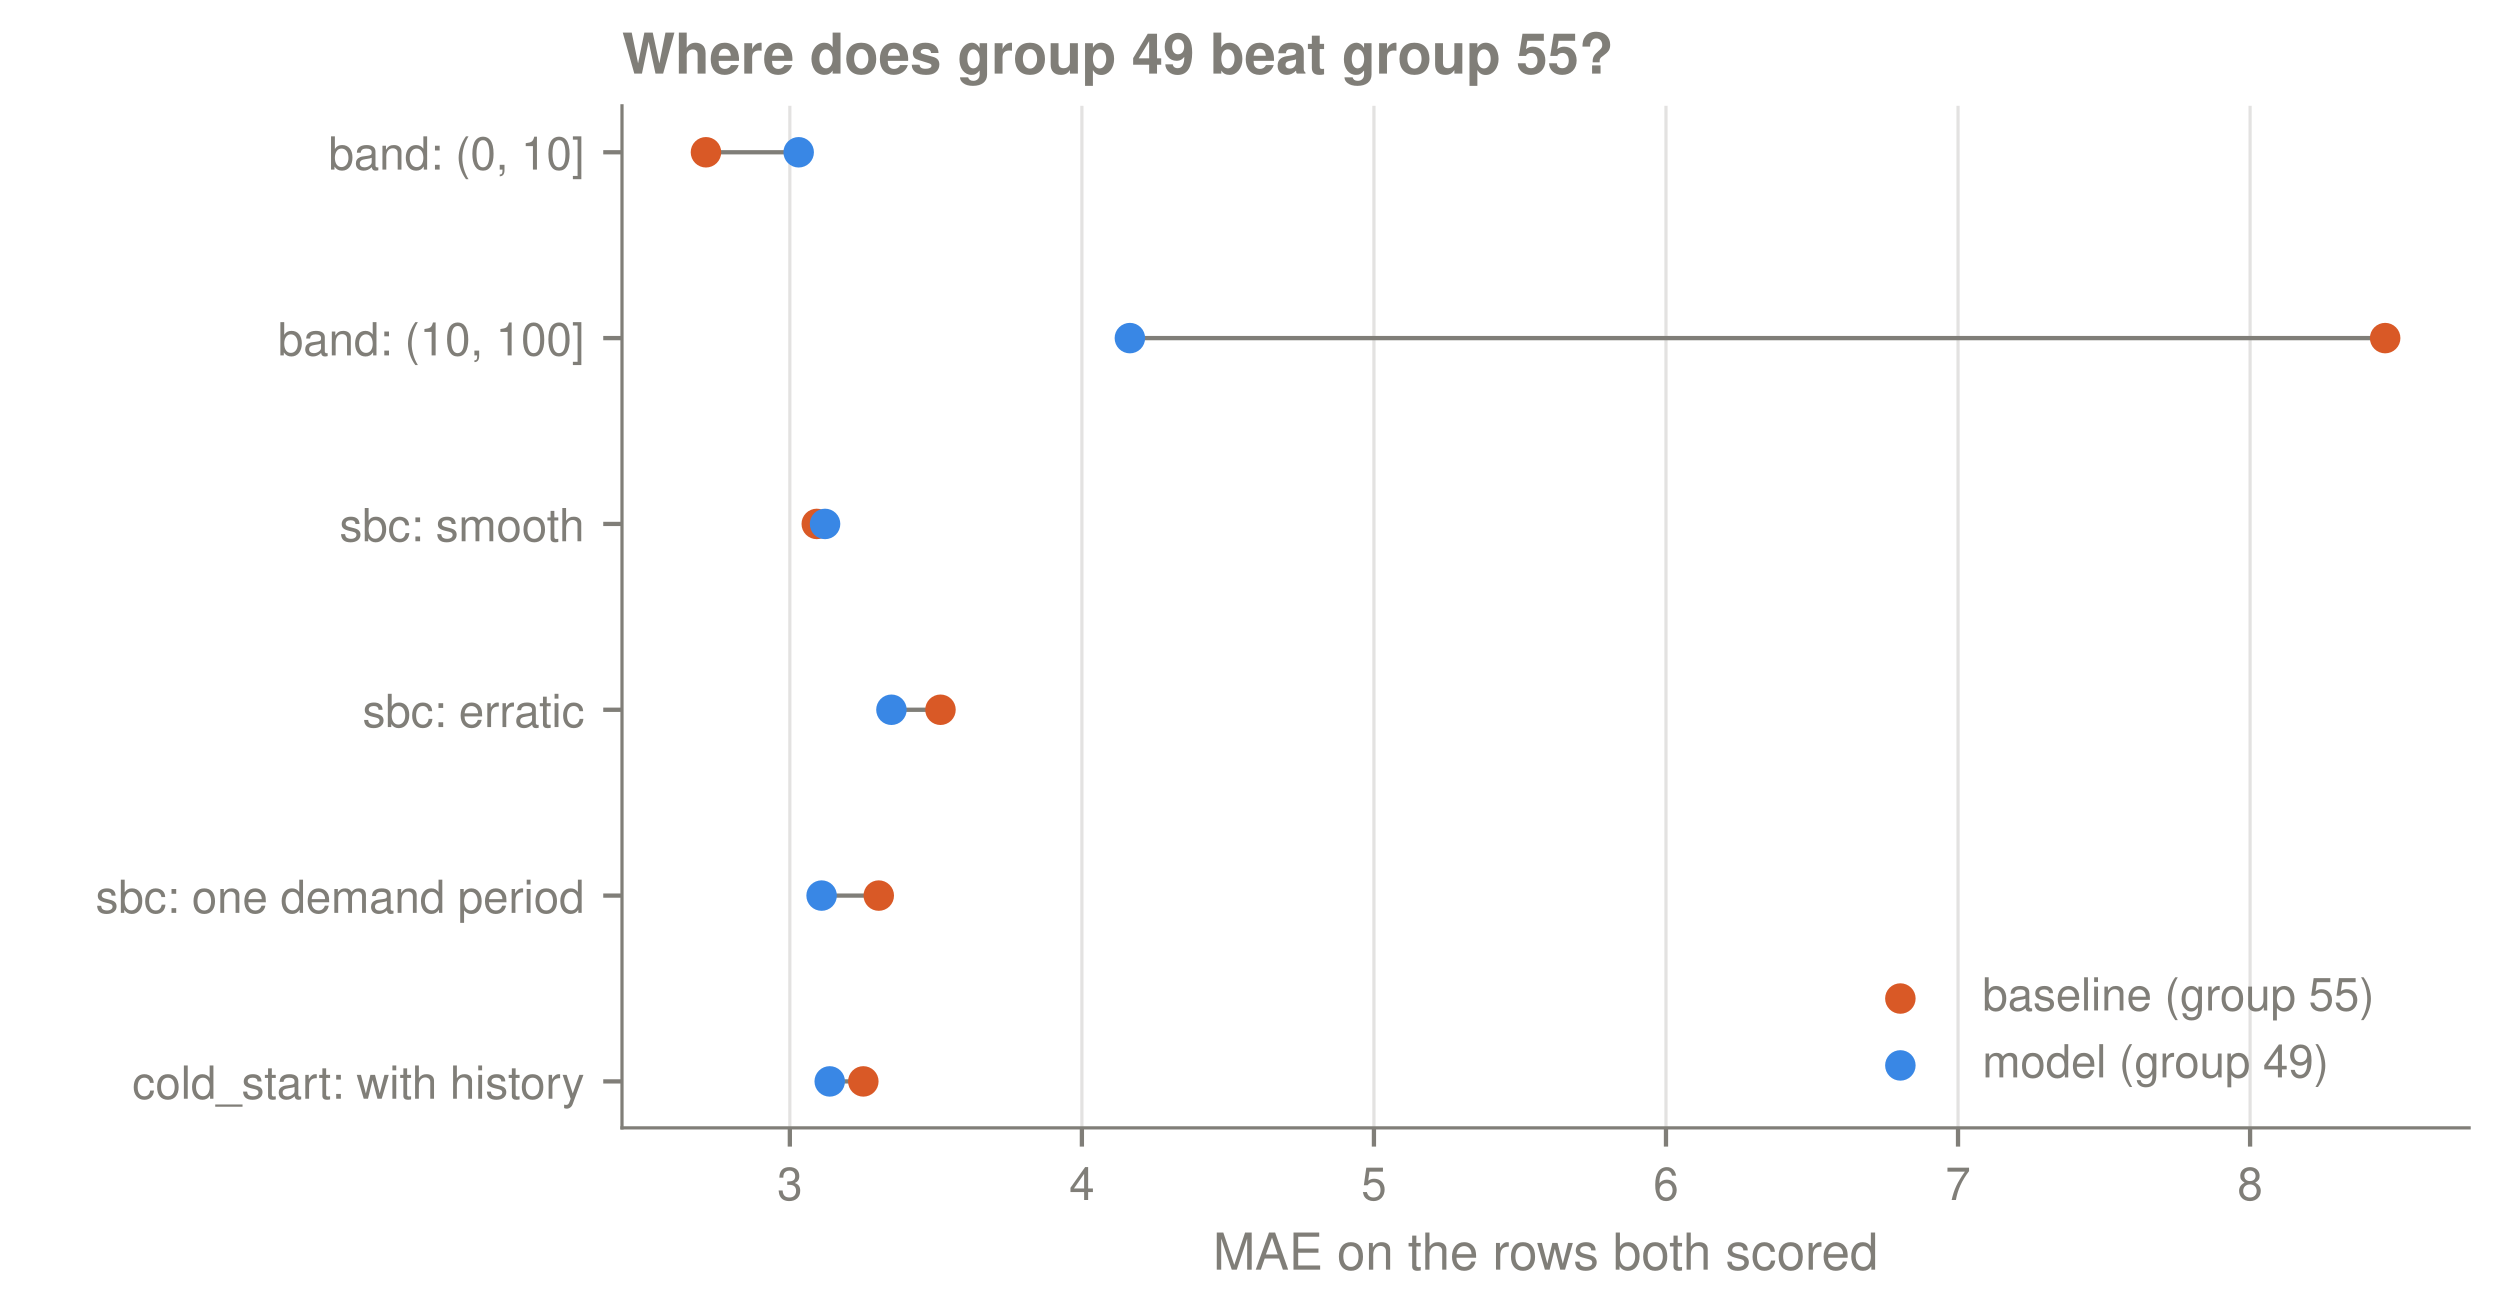
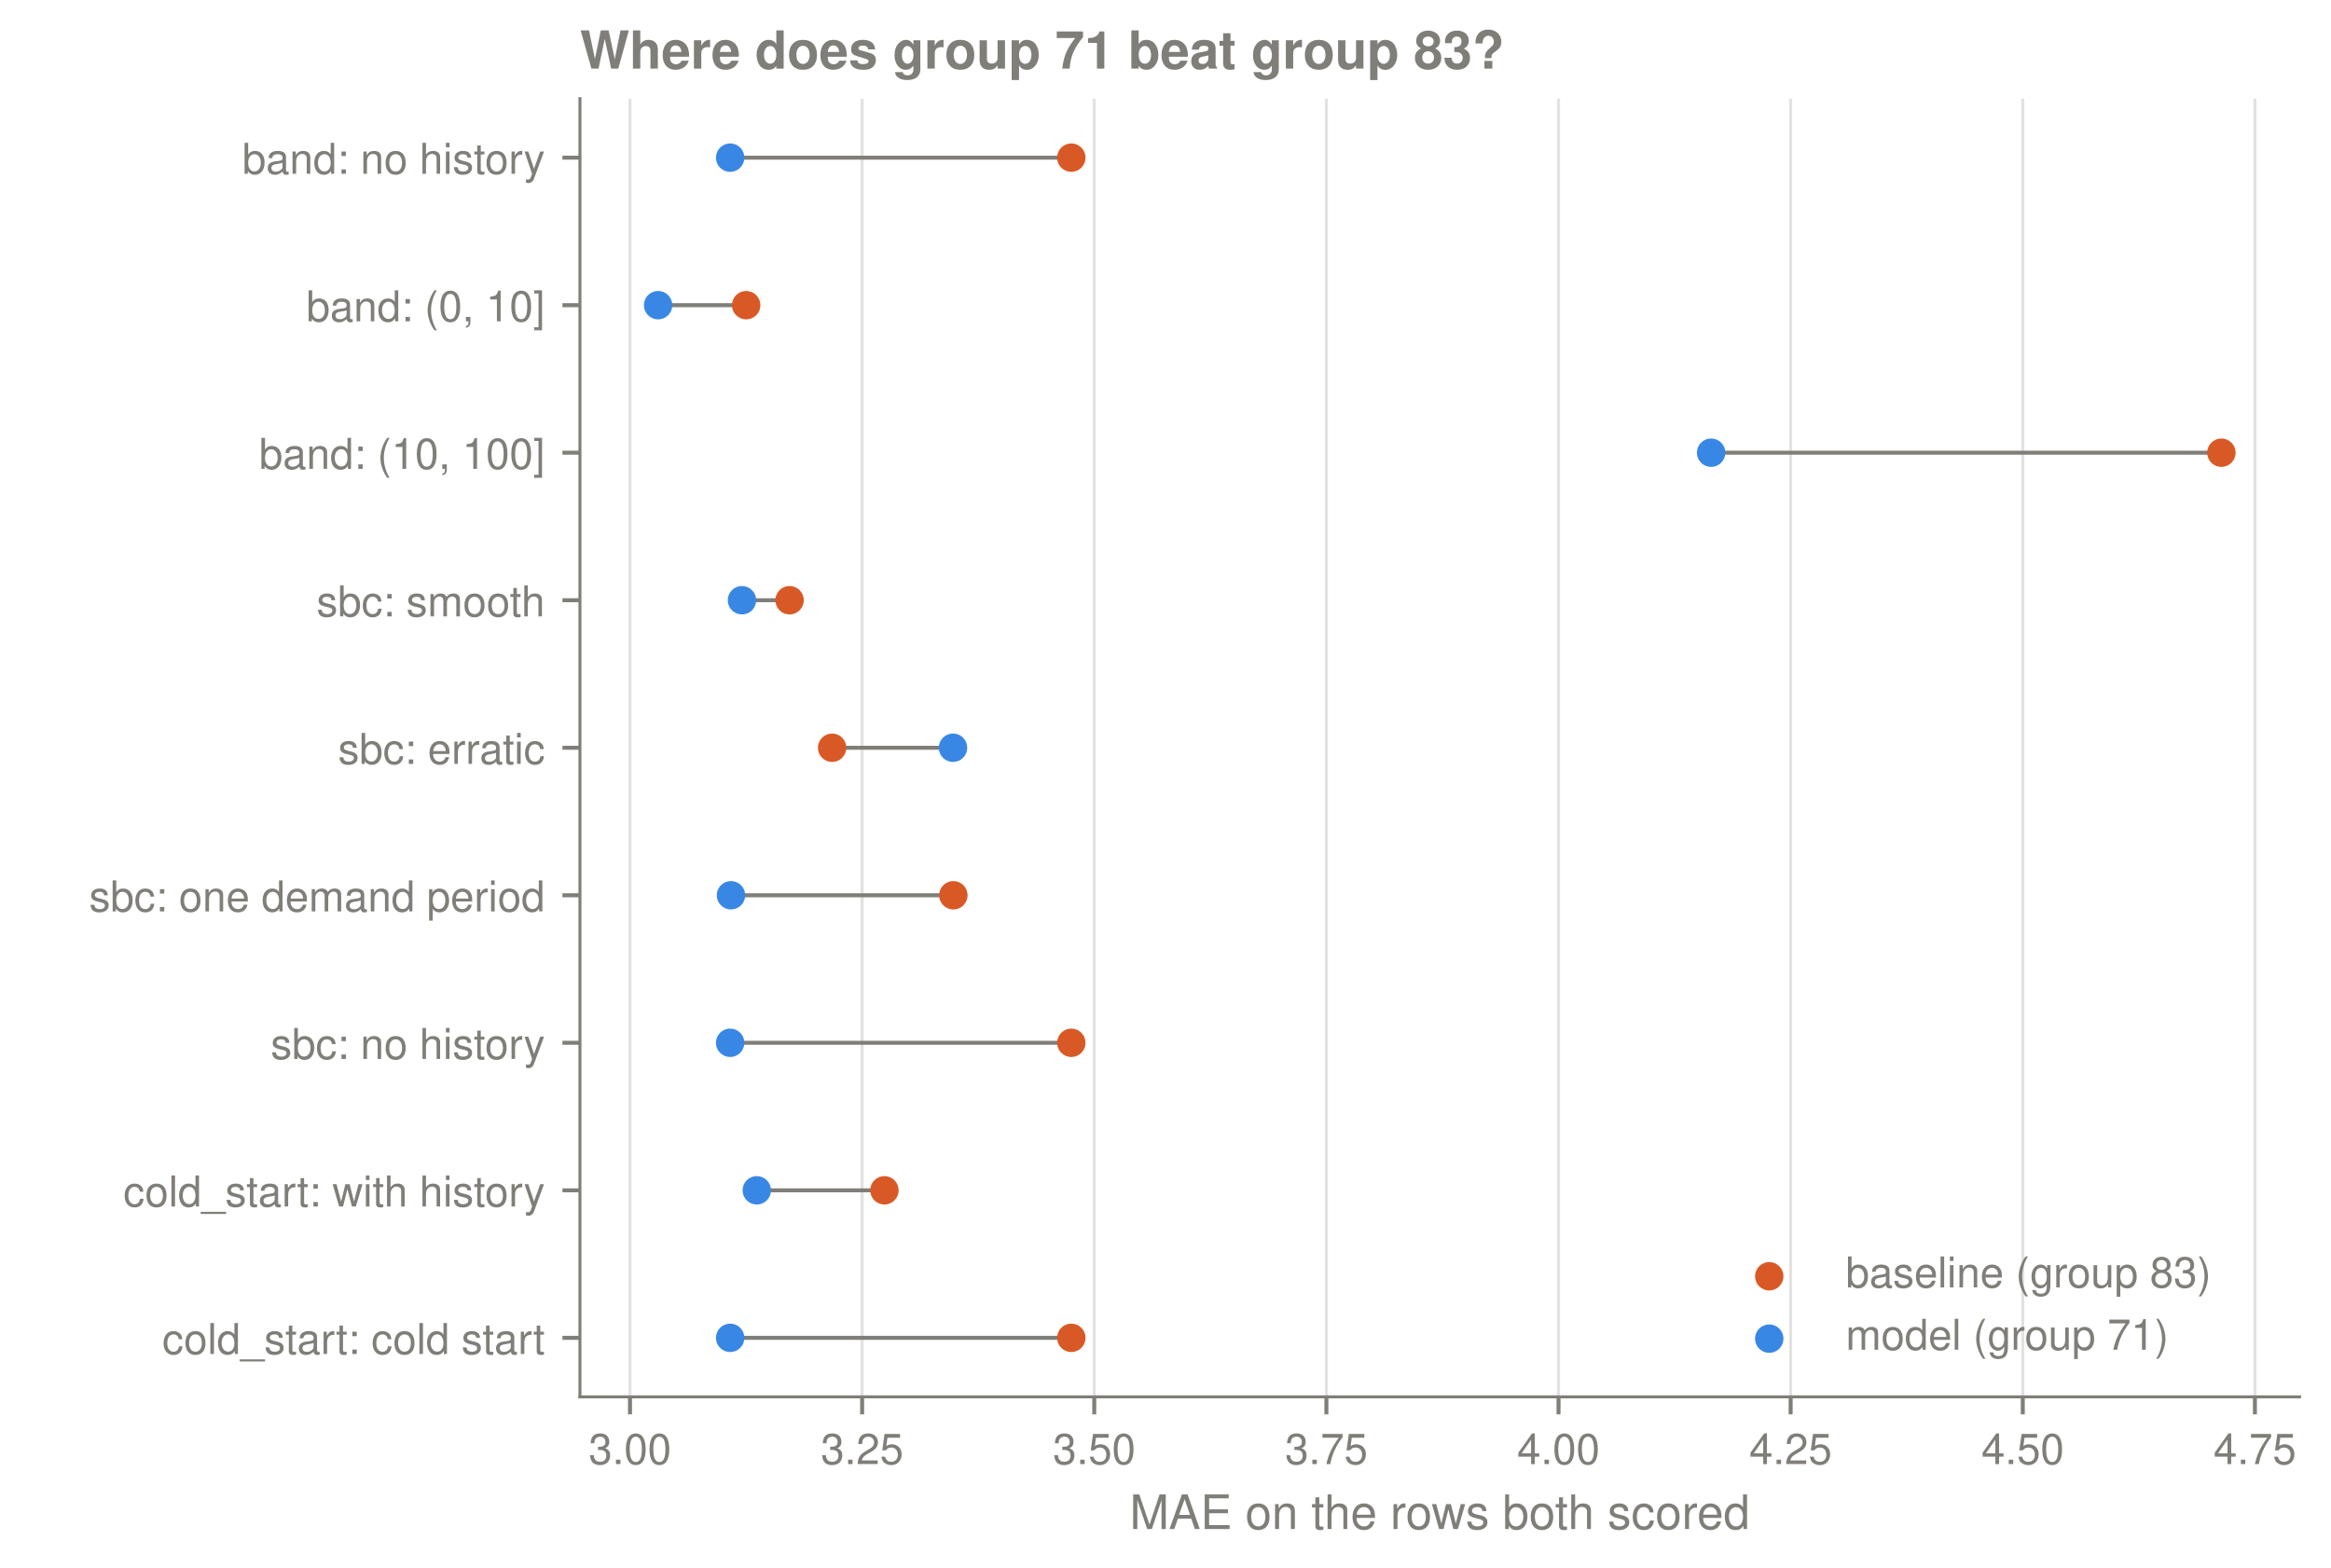
- <svg xmlns="http://www.w3.org/2000/svg" xmlns:xlink="http://www.w3.org/1999/xlink" width="466.32pt" height="244.56pt" viewBox="0 0 466.32 244.56" version="1.1">
+ <svg xmlns="http://www.w3.org/2000/svg" xmlns:xlink="http://www.w3.org/1999/xlink" width="466.328pt" height="313.68pt" viewBox="0 0 466.328 313.68" version="1.1">
  <defs>
    <style type="text/css">*{stroke-linejoin: round; stroke-linecap: butt}</style>
  </defs>
  <g id="figure_1">
    <g id="patch_1">
-       <path d="M 0 244.56  L 466.32 244.56  L 466.32 0  L 0 0  L 0 244.56  z " style="fill: none" />
+       <path d="M 0 313.68  L 466.328 313.68  L 466.328 0  L 0 0  L 0 313.68  z " style="fill: none" />
    </g>
    <g id="axes_1">
      <g id="patch_2">
-         <path d="M 116.02 210.379  L 460.56 210.379  L 460.56 19.738  L 116.02 19.738  L 116.02 210.379  z " style="fill: none" />
+         <path d="M 116.02 279.499  L 460.035 279.499  L 460.035 19.738  L 116.02 19.738  L 116.02 279.499  z " style="fill: none" />
      </g>
      <g id="matplotlib.axis_1">
        <g id="xtick_1">
          <g id="line2d_1">
-             <path d="M 147.327 210.379  L 147.327 19.738  " clip-path="url(#p53eecbfcc2)" style="fill: none; stroke: #807e78; stroke-opacity: 0.22; stroke-width: 0.6; stroke-linecap: round" />
+             <path d="M 126.035 279.499  L 126.035 19.738  " clip-path="url(#pd5d9ba0b46)" style="fill: none; stroke: #807e78; stroke-opacity: 0.22; stroke-width: 0.6; stroke-linecap: round" />
          </g>
          <g id="line2d_2">
            <defs>
              <path id="m7ca76c869c" d="M 0 0  L 0 3.5  " style="stroke: #807e78; stroke-width: 0.8" />
            </defs>
            <g>
-               <use xlink:href="#m7ca76c869c" x="147.327" y="210.379" style="fill: #807e78; stroke: #807e78; stroke-width: 0.8" />
+               <use xlink:href="#m7ca76c869c" x="126.035" y="279.499" style="fill: #807e78; stroke: #807e78; stroke-width: 0.8" />
            </g>
          </g>
          <g id="text_1">
-             <text style="font-size: 8.5px; font-family: system-ui, -apple-system, 'Segoe UI', Helvetica, Arial, sans-serif; text-anchor: middle; fill: #807e78" x="147.327" y="223.838" transform="rotate(-0 147.3273 223.8376)">3</text>
+             <text style="font-size: 8.5px; font-family: system-ui, -apple-system, 'Segoe UI', Helvetica, Arial, sans-serif; text-anchor: middle; fill: #807e78" x="126.035" y="292.958" transform="rotate(-0 126.0348 292.9576)">3.00</text>
          </g>
        </g>
        <g id="xtick_2">
          <g id="line2d_3">
-             <path d="M 201.802 210.379  L 201.802 19.738  " clip-path="url(#p53eecbfcc2)" style="fill: none; stroke: #807e78; stroke-opacity: 0.22; stroke-width: 0.6; stroke-linecap: round" />
+             <path d="M 172.473 279.499  L 172.473 19.738  " clip-path="url(#pd5d9ba0b46)" style="fill: none; stroke: #807e78; stroke-opacity: 0.22; stroke-width: 0.6; stroke-linecap: round" />
          </g>
          <g id="line2d_4">
            <g>
-               <use xlink:href="#m7ca76c869c" x="201.802" y="210.379" style="fill: #807e78; stroke: #807e78; stroke-width: 0.8" />
+               <use xlink:href="#m7ca76c869c" x="172.473" y="279.499" style="fill: #807e78; stroke: #807e78; stroke-width: 0.8" />
            </g>
          </g>
          <g id="text_2">
-             <text style="font-size: 8.5px; font-family: system-ui, -apple-system, 'Segoe UI', Helvetica, Arial, sans-serif; text-anchor: middle; fill: #807e78" x="201.802" y="223.838" transform="rotate(-0 201.8024 223.8376)">4</text>
+             <text style="font-size: 8.5px; font-family: system-ui, -apple-system, 'Segoe UI', Helvetica, Arial, sans-serif; text-anchor: middle; fill: #807e78" x="172.473" y="292.958" transform="rotate(-0 172.4734 292.9576)">3.25</text>
          </g>
        </g>
        <g id="xtick_3">
          <g id="line2d_5">
-             <path d="M 256.278 210.379  L 256.278 19.738  " clip-path="url(#p53eecbfcc2)" style="fill: none; stroke: #807e78; stroke-opacity: 0.22; stroke-width: 0.6; stroke-linecap: round" />
+             <path d="M 218.912 279.499  L 218.912 19.738  " clip-path="url(#pd5d9ba0b46)" style="fill: none; stroke: #807e78; stroke-opacity: 0.22; stroke-width: 0.6; stroke-linecap: round" />
          </g>
          <g id="line2d_6">
            <g>
-               <use xlink:href="#m7ca76c869c" x="256.278" y="210.379" style="fill: #807e78; stroke: #807e78; stroke-width: 0.8" />
+               <use xlink:href="#m7ca76c869c" x="218.912" y="279.499" style="fill: #807e78; stroke: #807e78; stroke-width: 0.8" />
            </g>
          </g>
          <g id="text_3">
-             <text style="font-size: 8.5px; font-family: system-ui, -apple-system, 'Segoe UI', Helvetica, Arial, sans-serif; text-anchor: middle; fill: #807e78" x="256.278" y="223.838" transform="rotate(-0 256.2775 223.8376)">5</text>
+             <text style="font-size: 8.5px; font-family: system-ui, -apple-system, 'Segoe UI', Helvetica, Arial, sans-serif; text-anchor: middle; fill: #807e78" x="218.912" y="292.958" transform="rotate(-0 218.9121 292.9576)">3.50</text>
          </g>
        </g>
        <g id="xtick_4">
          <g id="line2d_7">
-             <path d="M 310.753 210.379  L 310.753 19.738  " clip-path="url(#p53eecbfcc2)" style="fill: none; stroke: #807e78; stroke-opacity: 0.22; stroke-width: 0.6; stroke-linecap: round" />
+             <path d="M 265.351 279.499  L 265.351 19.738  " clip-path="url(#pd5d9ba0b46)" style="fill: none; stroke: #807e78; stroke-opacity: 0.22; stroke-width: 0.6; stroke-linecap: round" />
          </g>
          <g id="line2d_8">
            <g>
-               <use xlink:href="#m7ca76c869c" x="310.753" y="210.379" style="fill: #807e78; stroke: #807e78; stroke-width: 0.8" />
+               <use xlink:href="#m7ca76c869c" x="265.351" y="279.499" style="fill: #807e78; stroke: #807e78; stroke-width: 0.8" />
            </g>
          </g>
          <g id="text_4">
-             <text style="font-size: 8.5px; font-family: system-ui, -apple-system, 'Segoe UI', Helvetica, Arial, sans-serif; text-anchor: middle; fill: #807e78" x="310.753" y="223.838" transform="rotate(-0 310.7526 223.8376)">6</text>
+             <text style="font-size: 8.5px; font-family: system-ui, -apple-system, 'Segoe UI', Helvetica, Arial, sans-serif; text-anchor: middle; fill: #807e78" x="265.351" y="292.958" transform="rotate(-0 265.3507 292.9576)">3.75</text>
          </g>
        </g>
        <g id="xtick_5">
          <g id="line2d_9">
-             <path d="M 365.228 210.379  L 365.228 19.738  " clip-path="url(#p53eecbfcc2)" style="fill: none; stroke: #807e78; stroke-opacity: 0.22; stroke-width: 0.6; stroke-linecap: round" />
+             <path d="M 311.789 279.499  L 311.789 19.738  " clip-path="url(#pd5d9ba0b46)" style="fill: none; stroke: #807e78; stroke-opacity: 0.22; stroke-width: 0.6; stroke-linecap: round" />
          </g>
          <g id="line2d_10">
            <g>
-               <use xlink:href="#m7ca76c869c" x="365.228" y="210.379" style="fill: #807e78; stroke: #807e78; stroke-width: 0.8" />
+               <use xlink:href="#m7ca76c869c" x="311.789" y="279.499" style="fill: #807e78; stroke: #807e78; stroke-width: 0.8" />
            </g>
          </g>
          <g id="text_5">
-             <text style="font-size: 8.5px; font-family: system-ui, -apple-system, 'Segoe UI', Helvetica, Arial, sans-serif; text-anchor: middle; fill: #807e78" x="365.228" y="223.838" transform="rotate(-0 365.2278 223.8376)">7</text>
+             <text style="font-size: 8.5px; font-family: system-ui, -apple-system, 'Segoe UI', Helvetica, Arial, sans-serif; text-anchor: middle; fill: #807e78" x="311.789" y="292.958" transform="rotate(-0 311.7893 292.9576)">4.00</text>
          </g>
        </g>
        <g id="xtick_6">
          <g id="line2d_11">
-             <path d="M 419.703 210.379  L 419.703 19.738  " clip-path="url(#p53eecbfcc2)" style="fill: none; stroke: #807e78; stroke-opacity: 0.22; stroke-width: 0.6; stroke-linecap: round" />
+             <path d="M 358.228 279.499  L 358.228 19.738  " clip-path="url(#pd5d9ba0b46)" style="fill: none; stroke: #807e78; stroke-opacity: 0.22; stroke-width: 0.6; stroke-linecap: round" />
          </g>
          <g id="line2d_12">
            <g>
-               <use xlink:href="#m7ca76c869c" x="419.703" y="210.379" style="fill: #807e78; stroke: #807e78; stroke-width: 0.8" />
+               <use xlink:href="#m7ca76c869c" x="358.228" y="279.499" style="fill: #807e78; stroke: #807e78; stroke-width: 0.8" />
            </g>
          </g>
          <g id="text_6">
-             <text style="font-size: 8.5px; font-family: system-ui, -apple-system, 'Segoe UI', Helvetica, Arial, sans-serif; text-anchor: middle; fill: #807e78" x="419.703" y="223.838" transform="rotate(-0 419.7029 223.8376)">8</text>
-           </g>
-         </g>
-         <g id="text_7">
-           <text style="font-size: 9.5px; font-family: system-ui, -apple-system, 'Segoe UI', Helvetica, Arial, sans-serif; text-anchor: middle; fill: #807e78" x="288.29" y="236.824" transform="rotate(-0 288.29 236.8238)">MAE on the rows both scored</text>
+             <text style="font-size: 8.5px; font-family: system-ui, -apple-system, 'Segoe UI', Helvetica, Arial, sans-serif; text-anchor: middle; fill: #807e78" x="358.228" y="292.958" transform="rotate(-0 358.228 292.9576)">4.25</text>
+           </g>
+         </g>
+         <g id="xtick_7">
+           <g id="line2d_13">
+             <path d="M 404.667 279.499  L 404.667 19.738  " clip-path="url(#pd5d9ba0b46)" style="fill: none; stroke: #807e78; stroke-opacity: 0.22; stroke-width: 0.6; stroke-linecap: round" />
+           </g>
+           <g id="line2d_14">
+             <g>
+               <use xlink:href="#m7ca76c869c" x="404.667" y="279.499" style="fill: #807e78; stroke: #807e78; stroke-width: 0.8" />
+             </g>
+           </g>
+           <g id="text_7">
+             <text style="font-size: 8.5px; font-family: system-ui, -apple-system, 'Segoe UI', Helvetica, Arial, sans-serif; text-anchor: middle; fill: #807e78" x="404.667" y="292.958" transform="rotate(-0 404.6666 292.9576)">4.50</text>
+           </g>
+         </g>
+         <g id="xtick_8">
+           <g id="line2d_15">
+             <path d="M 451.105 279.499  L 451.105 19.738  " clip-path="url(#pd5d9ba0b46)" style="fill: none; stroke: #807e78; stroke-opacity: 0.22; stroke-width: 0.6; stroke-linecap: round" />
+           </g>
+           <g id="line2d_16">
+             <g>
+               <use xlink:href="#m7ca76c869c" x="451.105" y="279.499" style="fill: #807e78; stroke: #807e78; stroke-width: 0.8" />
+             </g>
+           </g>
+           <g id="text_8">
+             <text style="font-size: 8.5px; font-family: system-ui, -apple-system, 'Segoe UI', Helvetica, Arial, sans-serif; text-anchor: middle; fill: #807e78" x="451.105" y="292.958" transform="rotate(-0 451.1052 292.9576)">4.75</text>
+           </g>
+         </g>
+         <g id="text_9">
+           <text style="font-size: 9.5px; font-family: system-ui, -apple-system, 'Segoe UI', Helvetica, Arial, sans-serif; text-anchor: middle; fill: #807e78" x="288.028" y="305.944" transform="rotate(-0 288.0278 305.9438)">MAE on the rows both scored</text>
        </g>
      </g>
      <g id="matplotlib.axis_2">
        <g id="ytick_1">
-           <g id="line2d_13">
+           <g id="line2d_17">
            <defs>
              <path id="m4a74f7f7e6" d="M 0 0  L -3.5 0  " style="stroke: #807e78; stroke-width: 0.8" />
            </defs>
            <g>
-               <use xlink:href="#m4a74f7f7e6" x="116.02" y="28.404" style="fill: #807e78; stroke: #807e78; stroke-width: 0.8" />
-             </g>
-           </g>
-           <g id="text_8">
-             <text style="font-size: 8.5px; font-family: system-ui, -apple-system, 'Segoe UI', Helvetica, Arial, sans-serif; text-anchor: end; fill: #807e78" x="109.02" y="31.633" transform="rotate(-0 109.0204 31.63317)">band: (0, 10]</text>
+               <use xlink:href="#m4a74f7f7e6" x="116.02" y="31.546" style="fill: #807e78; stroke: #807e78; stroke-width: 0.8" />
+             </g>
+           </g>
+           <g id="text_10">
+             <text style="font-size: 8.5px; font-family: system-ui, -apple-system, 'Segoe UI', Helvetica, Arial, sans-serif; text-anchor: end; fill: #807e78" x="109.02" y="34.775" transform="rotate(-0 109.0204 34.77499)">band: no history</text>
          </g>
        </g>
        <g id="ytick_2">
-           <g id="line2d_14">
-             <g>
-               <use xlink:href="#m4a74f7f7e6" x="116.02" y="63.066" style="fill: #807e78; stroke: #807e78; stroke-width: 0.8" />
-             </g>
-           </g>
-           <g id="text_9">
-             <text style="font-size: 8.5px; font-family: system-ui, -apple-system, 'Segoe UI', Helvetica, Arial, sans-serif; text-anchor: end; fill: #807e78" x="109.02" y="66.295" transform="rotate(-0 109.0204 66.29509)">band: (10, 100]</text>
+           <g id="line2d_18">
+             <g>
+               <use xlink:href="#m4a74f7f7e6" x="116.02" y="61.064" style="fill: #807e78; stroke: #807e78; stroke-width: 0.8" />
+             </g>
+           </g>
+           <g id="text_11">
+             <text style="font-size: 8.5px; font-family: system-ui, -apple-system, 'Segoe UI', Helvetica, Arial, sans-serif; text-anchor: end; fill: #807e78" x="109.02" y="64.293" transform="rotate(-0 109.0204 64.29323)">band: (0, 10]</text>
          </g>
        </g>
        <g id="ytick_3">
-           <g id="line2d_15">
-             <g>
-               <use xlink:href="#m4a74f7f7e6" x="116.02" y="97.728" style="fill: #807e78; stroke: #807e78; stroke-width: 0.8" />
-             </g>
-           </g>
-           <g id="text_10">
-             <text style="font-size: 8.5px; font-family: system-ui, -apple-system, 'Segoe UI', Helvetica, Arial, sans-serif; text-anchor: end; fill: #807e78" x="109.02" y="100.957" transform="rotate(-0 109.0204 100.957)">sbc: smooth</text>
+           <g id="line2d_19">
+             <g>
+               <use xlink:href="#m4a74f7f7e6" x="116.02" y="90.582" style="fill: #807e78; stroke: #807e78; stroke-width: 0.8" />
+             </g>
+           </g>
+           <g id="text_12">
+             <text style="font-size: 8.5px; font-family: system-ui, -apple-system, 'Segoe UI', Helvetica, Arial, sans-serif; text-anchor: end; fill: #807e78" x="109.02" y="93.811" transform="rotate(-0 109.0204 93.81148)">band: (10, 100]</text>
          </g>
        </g>
        <g id="ytick_4">
-           <g id="line2d_16">
-             <g>
-               <use xlink:href="#m4a74f7f7e6" x="116.02" y="132.39" style="fill: #807e78; stroke: #807e78; stroke-width: 0.8" />
-             </g>
-           </g>
-           <g id="text_11">
-             <text style="font-size: 8.5px; font-family: system-ui, -apple-system, 'Segoe UI', Helvetica, Arial, sans-serif; text-anchor: end; fill: #807e78" x="109.02" y="135.619" transform="rotate(-0 109.0204 135.6189)">sbc: erratic</text>
+           <g id="line2d_20">
+             <g>
+               <use xlink:href="#m4a74f7f7e6" x="116.02" y="120.1" style="fill: #807e78; stroke: #807e78; stroke-width: 0.8" />
+             </g>
+           </g>
+           <g id="text_13">
+             <text style="font-size: 8.5px; font-family: system-ui, -apple-system, 'Segoe UI', Helvetica, Arial, sans-serif; text-anchor: end; fill: #807e78" x="109.02" y="123.33" transform="rotate(-0 109.0204 123.3297)">sbc: smooth</text>
          </g>
        </g>
        <g id="ytick_5">
-           <g id="line2d_17">
-             <g>
-               <use xlink:href="#m4a74f7f7e6" x="116.02" y="167.052" style="fill: #807e78; stroke: #807e78; stroke-width: 0.8" />
-             </g>
-           </g>
-           <g id="text_12">
-             <text style="font-size: 8.5px; font-family: system-ui, -apple-system, 'Segoe UI', Helvetica, Arial, sans-serif; text-anchor: end; fill: #807e78" x="109.02" y="170.281" transform="rotate(-0 109.0204 170.2808)">sbc: one demand period</text>
+           <g id="line2d_21">
+             <g>
+               <use xlink:href="#m4a74f7f7e6" x="116.02" y="149.619" style="fill: #807e78; stroke: #807e78; stroke-width: 0.8" />
+             </g>
+           </g>
+           <g id="text_14">
+             <text style="font-size: 8.5px; font-family: system-ui, -apple-system, 'Segoe UI', Helvetica, Arial, sans-serif; text-anchor: end; fill: #807e78" x="109.02" y="152.848" transform="rotate(-0 109.0204 152.848)">sbc: erratic</text>
          </g>
        </g>
        <g id="ytick_6">
-           <g id="line2d_18">
-             <g>
-               <use xlink:href="#m4a74f7f7e6" x="116.02" y="201.713" style="fill: #807e78; stroke: #807e78; stroke-width: 0.8" />
-             </g>
-           </g>
-           <g id="text_13">
-             <text style="font-size: 8.5px; font-family: system-ui, -apple-system, 'Segoe UI', Helvetica, Arial, sans-serif; text-anchor: end; fill: #807e78" x="109.02" y="204.943" transform="rotate(-0 109.0204 204.9428)">cold_start: with history</text>
-           </g>
-         </g>
-       </g>
-       <g id="line2d_19">
-         <path d="M 148.976 28.404  L 131.681 28.404  " clip-path="url(#p53eecbfcc2)" style="fill: none; stroke: #807e78; stroke-width: 0.8; stroke-linecap: round" />
-       </g>
-       <g id="line2d_20">
-         <path d="M 210.754 63.066  L 444.899 63.066  " clip-path="url(#p53eecbfcc2)" style="fill: none; stroke: #807e78; stroke-width: 0.8; stroke-linecap: round" />
-       </g>
-       <g id="line2d_21">
-         <path d="M 153.896 97.728  L 152.351 97.728  " clip-path="url(#p53eecbfcc2)" style="fill: none; stroke: #807e78; stroke-width: 0.8; stroke-linecap: round" />
-       </g>
-       <g id="line2d_22">
-         <path d="M 166.278 132.39  L 175.426 132.39  " clip-path="url(#p53eecbfcc2)" style="fill: none; stroke: #807e78; stroke-width: 0.8; stroke-linecap: round" />
-       </g>
-       <g id="line2d_23">
-         <path d="M 153.252 167.052  L 163.914 167.052  " clip-path="url(#p53eecbfcc2)" style="fill: none; stroke: #807e78; stroke-width: 0.8; stroke-linecap: round" />
-       </g>
-       <g id="line2d_24">
-         <path d="M 154.766 201.713  L 161.034 201.713  " clip-path="url(#p53eecbfcc2)" style="fill: none; stroke: #807e78; stroke-width: 0.8; stroke-linecap: round" />
+           <g id="line2d_22">
+             <g>
+               <use xlink:href="#m4a74f7f7e6" x="116.02" y="179.137" style="fill: #807e78; stroke: #807e78; stroke-width: 0.8" />
+             </g>
+           </g>
+           <g id="text_15">
+             <text style="font-size: 8.5px; font-family: system-ui, -apple-system, 'Segoe UI', Helvetica, Arial, sans-serif; text-anchor: end; fill: #807e78" x="109.02" y="182.366" transform="rotate(-0 109.0204 182.3662)">sbc: one demand period</text>
+           </g>
+         </g>
+         <g id="ytick_7">
+           <g id="line2d_23">
+             <g>
+               <use xlink:href="#m4a74f7f7e6" x="116.02" y="208.655" style="fill: #807e78; stroke: #807e78; stroke-width: 0.8" />
+             </g>
+           </g>
+           <g id="text_16">
+             <text style="font-size: 8.5px; font-family: system-ui, -apple-system, 'Segoe UI', Helvetica, Arial, sans-serif; text-anchor: end; fill: #807e78" x="109.02" y="211.884" transform="rotate(-0 109.0204 211.8844)">sbc: no history</text>
+           </g>
+         </g>
+         <g id="ytick_8">
+           <g id="line2d_24">
+             <g>
+               <use xlink:href="#m4a74f7f7e6" x="116.02" y="238.173" style="fill: #807e78; stroke: #807e78; stroke-width: 0.8" />
+             </g>
+           </g>
+           <g id="text_17">
+             <text style="font-size: 8.5px; font-family: system-ui, -apple-system, 'Segoe UI', Helvetica, Arial, sans-serif; text-anchor: end; fill: #807e78" x="109.02" y="241.403" transform="rotate(-0 109.0204 241.4027)">cold_start: with history</text>
+           </g>
+         </g>
+         <g id="ytick_9">
+           <g id="line2d_25">
+             <g>
+               <use xlink:href="#m4a74f7f7e6" x="116.02" y="267.692" style="fill: #807e78; stroke: #807e78; stroke-width: 0.8" />
+             </g>
+           </g>
+           <g id="text_18">
+             <text style="font-size: 8.5px; font-family: system-ui, -apple-system, 'Segoe UI', Helvetica, Arial, sans-serif; text-anchor: end; fill: #807e78" x="109.02" y="270.921" transform="rotate(-0 109.0204 270.9209)">cold_start: cold start</text>
+           </g>
+         </g>
+       </g>
+       <g id="line2d_26">
+         <path d="M 146.071 31.546  L 214.322 31.546  " clip-path="url(#pd5d9ba0b46)" style="fill: none; stroke: #807e78; stroke-width: 0.8; stroke-linecap: round" />
+       </g>
+       <g id="line2d_27">
+         <path d="M 131.657 61.064  L 149.278 61.064  " clip-path="url(#pd5d9ba0b46)" style="fill: none; stroke: #807e78; stroke-width: 0.8; stroke-linecap: round" />
+       </g>
+       <g id="line2d_28">
+         <path d="M 342.315 90.582  L 444.398 90.582  " clip-path="url(#pd5d9ba0b46)" style="fill: none; stroke: #807e78; stroke-width: 0.8; stroke-linecap: round" />
+       </g>
+       <g id="line2d_29">
+         <path d="M 148.435 120.1  L 157.961 120.1  " clip-path="url(#pd5d9ba0b46)" style="fill: none; stroke: #807e78; stroke-width: 0.8; stroke-linecap: round" />
+       </g>
+       <g id="line2d_30">
+         <path d="M 190.656 149.619  L 166.469 149.619  " clip-path="url(#pd5d9ba0b46)" style="fill: none; stroke: #807e78; stroke-width: 0.8; stroke-linecap: round" />
+       </g>
+       <g id="line2d_31">
+         <path d="M 146.238 179.137  L 190.725 179.137  " clip-path="url(#pd5d9ba0b46)" style="fill: none; stroke: #807e78; stroke-width: 0.8; stroke-linecap: round" />
+       </g>
+       <g id="line2d_32">
+         <path d="M 146.071 208.655  L 214.322 208.655  " clip-path="url(#pd5d9ba0b46)" style="fill: none; stroke: #807e78; stroke-width: 0.8; stroke-linecap: round" />
+       </g>
+       <g id="line2d_33">
+         <path d="M 151.399 238.173  L 176.935 238.173  " clip-path="url(#pd5d9ba0b46)" style="fill: none; stroke: #807e78; stroke-width: 0.8; stroke-linecap: round" />
+       </g>
+       <g id="line2d_34">
+         <path d="M 146.071 267.692  L 214.322 267.692  " clip-path="url(#pd5d9ba0b46)" style="fill: none; stroke: #807e78; stroke-width: 0.8; stroke-linecap: round" />
      </g>
      <g id="patch_3">
-         <path d="M 116.02 210.379  L 116.02 19.738  " style="fill: none; stroke: #807e78; stroke-width: 0.6; stroke-linejoin: miter; stroke-linecap: square" />
+         <path d="M 116.02 279.499  L 116.02 19.738  " style="fill: none; stroke: #807e78; stroke-width: 0.6; stroke-linejoin: miter; stroke-linecap: square" />
      </g>
      <g id="patch_4">
-         <path d="M 116.02 210.379  L 460.56 210.379  " style="fill: none; stroke: #807e78; stroke-width: 0.6; stroke-linejoin: miter; stroke-linecap: square" />
+         <path d="M 116.02 279.499  L 460.035 279.499  " style="fill: none; stroke: #807e78; stroke-width: 0.6; stroke-linejoin: miter; stroke-linecap: square" />
      </g>
      <g id="PathCollection_1">
        <defs>
          <path id="m7f5ec23351" d="M 0 2.345  C 0.622 2.345 1.219 2.098 1.658 1.658  C 2.098 1.219 2.345 0.622 2.345 0  C 2.345 -0.622 2.098 -1.219 1.658 -1.658  C 1.219 -2.098 0.622 -2.345 0 -2.345  C -0.622 -2.345 -1.219 -2.098 -1.658 -1.658  C -2.098 -1.219 -2.345 -0.622 -2.345 0  C -2.345 0.622 -2.098 1.219 -1.658 1.658  C -1.219 2.098 -0.622 2.345 0 2.345  z " style="stroke: #d95926" />
        </defs>
-         <g clip-path="url(#p53eecbfcc2)">
-           <use xlink:href="#m7f5ec23351" x="131.681" y="28.404" style="fill: #d95926; stroke: #d95926" />
-           <use xlink:href="#m7f5ec23351" x="444.899" y="63.066" style="fill: #d95926; stroke: #d95926" />
-           <use xlink:href="#m7f5ec23351" x="152.351" y="97.728" style="fill: #d95926; stroke: #d95926" />
-           <use xlink:href="#m7f5ec23351" x="175.426" y="132.39" style="fill: #d95926; stroke: #d95926" />
-           <use xlink:href="#m7f5ec23351" x="163.914" y="167.052" style="fill: #d95926; stroke: #d95926" />
-           <use xlink:href="#m7f5ec23351" x="161.034" y="201.713" style="fill: #d95926; stroke: #d95926" />
+         <g clip-path="url(#pd5d9ba0b46)">
+           <use xlink:href="#m7f5ec23351" x="214.322" y="31.546" style="fill: #d95926; stroke: #d95926" />
+           <use xlink:href="#m7f5ec23351" x="149.278" y="61.064" style="fill: #d95926; stroke: #d95926" />
+           <use xlink:href="#m7f5ec23351" x="444.398" y="90.582" style="fill: #d95926; stroke: #d95926" />
+           <use xlink:href="#m7f5ec23351" x="157.961" y="120.1" style="fill: #d95926; stroke: #d95926" />
+           <use xlink:href="#m7f5ec23351" x="166.469" y="149.619" style="fill: #d95926; stroke: #d95926" />
+           <use xlink:href="#m7f5ec23351" x="190.725" y="179.137" style="fill: #d95926; stroke: #d95926" />
+           <use xlink:href="#m7f5ec23351" x="214.322" y="208.655" style="fill: #d95926; stroke: #d95926" />
+           <use xlink:href="#m7f5ec23351" x="176.935" y="238.173" style="fill: #d95926; stroke: #d95926" />
+           <use xlink:href="#m7f5ec23351" x="214.322" y="267.692" style="fill: #d95926; stroke: #d95926" />
        </g>
      </g>
      <g id="PathCollection_2">
        <defs>
          <path id="mc87f846b5e" d="M 0 2.345  C 0.622 2.345 1.219 2.098 1.658 1.658  C 2.098 1.219 2.345 0.622 2.345 0  C 2.345 -0.622 2.098 -1.219 1.658 -1.658  C 1.219 -2.098 0.622 -2.345 0 -2.345  C -0.622 -2.345 -1.219 -2.098 -1.658 -1.658  C -2.098 -1.219 -2.345 -0.622 -2.345 0  C -2.345 0.622 -2.098 1.219 -1.658 1.658  C -1.219 2.098 -0.622 2.345 0 2.345  z " style="stroke: #3987e5" />
        </defs>
-         <g clip-path="url(#p53eecbfcc2)">
-           <use xlink:href="#mc87f846b5e" x="148.976" y="28.404" style="fill: #3987e5; stroke: #3987e5" />
-           <use xlink:href="#mc87f846b5e" x="210.754" y="63.066" style="fill: #3987e5; stroke: #3987e5" />
-           <use xlink:href="#mc87f846b5e" x="153.896" y="97.728" style="fill: #3987e5; stroke: #3987e5" />
-           <use xlink:href="#mc87f846b5e" x="166.278" y="132.39" style="fill: #3987e5; stroke: #3987e5" />
-           <use xlink:href="#mc87f846b5e" x="153.252" y="167.052" style="fill: #3987e5; stroke: #3987e5" />
-           <use xlink:href="#mc87f846b5e" x="154.766" y="201.713" style="fill: #3987e5; stroke: #3987e5" />
-         </g>
-       </g>
-       <g id="text_14">
-         <text style="font-weight: 700; font-size: 10.5px; font-family: system-ui, -apple-system, 'Segoe UI', Helvetica, Arial, sans-serif; text-anchor: start; fill: #807e78" x="116.02" y="13.738" transform="rotate(-0 116.0204 13.73836)">Where does group 49 beat group 55?</text>
+         <g clip-path="url(#pd5d9ba0b46)">
+           <use xlink:href="#mc87f846b5e" x="146.071" y="31.546" style="fill: #3987e5; stroke: #3987e5" />
+           <use xlink:href="#mc87f846b5e" x="131.657" y="61.064" style="fill: #3987e5; stroke: #3987e5" />
+           <use xlink:href="#mc87f846b5e" x="342.315" y="90.582" style="fill: #3987e5; stroke: #3987e5" />
+           <use xlink:href="#mc87f846b5e" x="148.435" y="120.1" style="fill: #3987e5; stroke: #3987e5" />
+           <use xlink:href="#mc87f846b5e" x="190.656" y="149.619" style="fill: #3987e5; stroke: #3987e5" />
+           <use xlink:href="#mc87f846b5e" x="146.238" y="179.137" style="fill: #3987e5; stroke: #3987e5" />
+           <use xlink:href="#mc87f846b5e" x="146.071" y="208.655" style="fill: #3987e5; stroke: #3987e5" />
+           <use xlink:href="#mc87f846b5e" x="151.399" y="238.173" style="fill: #3987e5; stroke: #3987e5" />
+           <use xlink:href="#mc87f846b5e" x="146.071" y="267.692" style="fill: #3987e5; stroke: #3987e5" />
+         </g>
+       </g>
+       <g id="text_19">
+         <text style="font-weight: 700; font-size: 10.5px; font-family: system-ui, -apple-system, 'Segoe UI', Helvetica, Arial, sans-serif; text-anchor: start; fill: #807e78" x="116.02" y="13.738" transform="rotate(-0 116.0204 13.73836)">Where does group 71 beat group 83?</text>
      </g>
      <g id="legend_1">
        <g id="PathCollection_3">
          <g>
-             <use xlink:href="#m7f5ec23351" x="354.472" y="186.254" style="fill: #d95926; stroke: #d95926" />
-           </g>
-         </g>
-         <g id="text_15">
-           <text style="font-size: 8.5px; font-family: system-ui, -apple-system, 'Segoe UI', Helvetica, Arial, sans-serif; text-anchor: start; fill: #807e78" x="369.772" y="188.485" transform="rotate(-0 369.7716 188.4848)">baseline (group 55)</text>
+             <use xlink:href="#m7f5ec23351" x="353.947" y="255.374" style="fill: #d95926; stroke: #d95926" />
+           </g>
+         </g>
+         <g id="text_20">
+           <text style="font-size: 8.5px; font-family: system-ui, -apple-system, 'Segoe UI', Helvetica, Arial, sans-serif; text-anchor: start; fill: #807e78" x="369.247" y="257.605" transform="rotate(-0 369.2473 257.6048)">baseline (group 83)</text>
        </g>
        <g id="PathCollection_4">
          <g>
-             <use xlink:href="#mc87f846b5e" x="354.472" y="198.73" style="fill: #3987e5; stroke: #3987e5" />
-           </g>
-         </g>
-         <g id="text_16">
-           <text style="font-size: 8.5px; font-family: system-ui, -apple-system, 'Segoe UI', Helvetica, Arial, sans-serif; text-anchor: start; fill: #807e78" x="369.772" y="200.961" transform="rotate(-0 369.7716 200.9612)">model (group 49)</text>
+             <use xlink:href="#mc87f846b5e" x="353.947" y="267.85" style="fill: #3987e5; stroke: #3987e5" />
+           </g>
+         </g>
+         <g id="text_21">
+           <text style="font-size: 8.5px; font-family: system-ui, -apple-system, 'Segoe UI', Helvetica, Arial, sans-serif; text-anchor: start; fill: #807e78" x="369.247" y="270.081" transform="rotate(-0 369.2473 270.0812)">model (group 71)</text>
        </g>
      </g>
    </g>
  </g>
  <defs>
-     <clipPath id="p53eecbfcc2">
-       <rect x="116.02" y="19.738" width="344.539" height="190.641" />
+     <clipPath id="pd5d9ba0b46">
+       <rect x="116.02" y="19.738" width="344.015" height="259.761" />
    </clipPath>
  </defs>
</svg>
